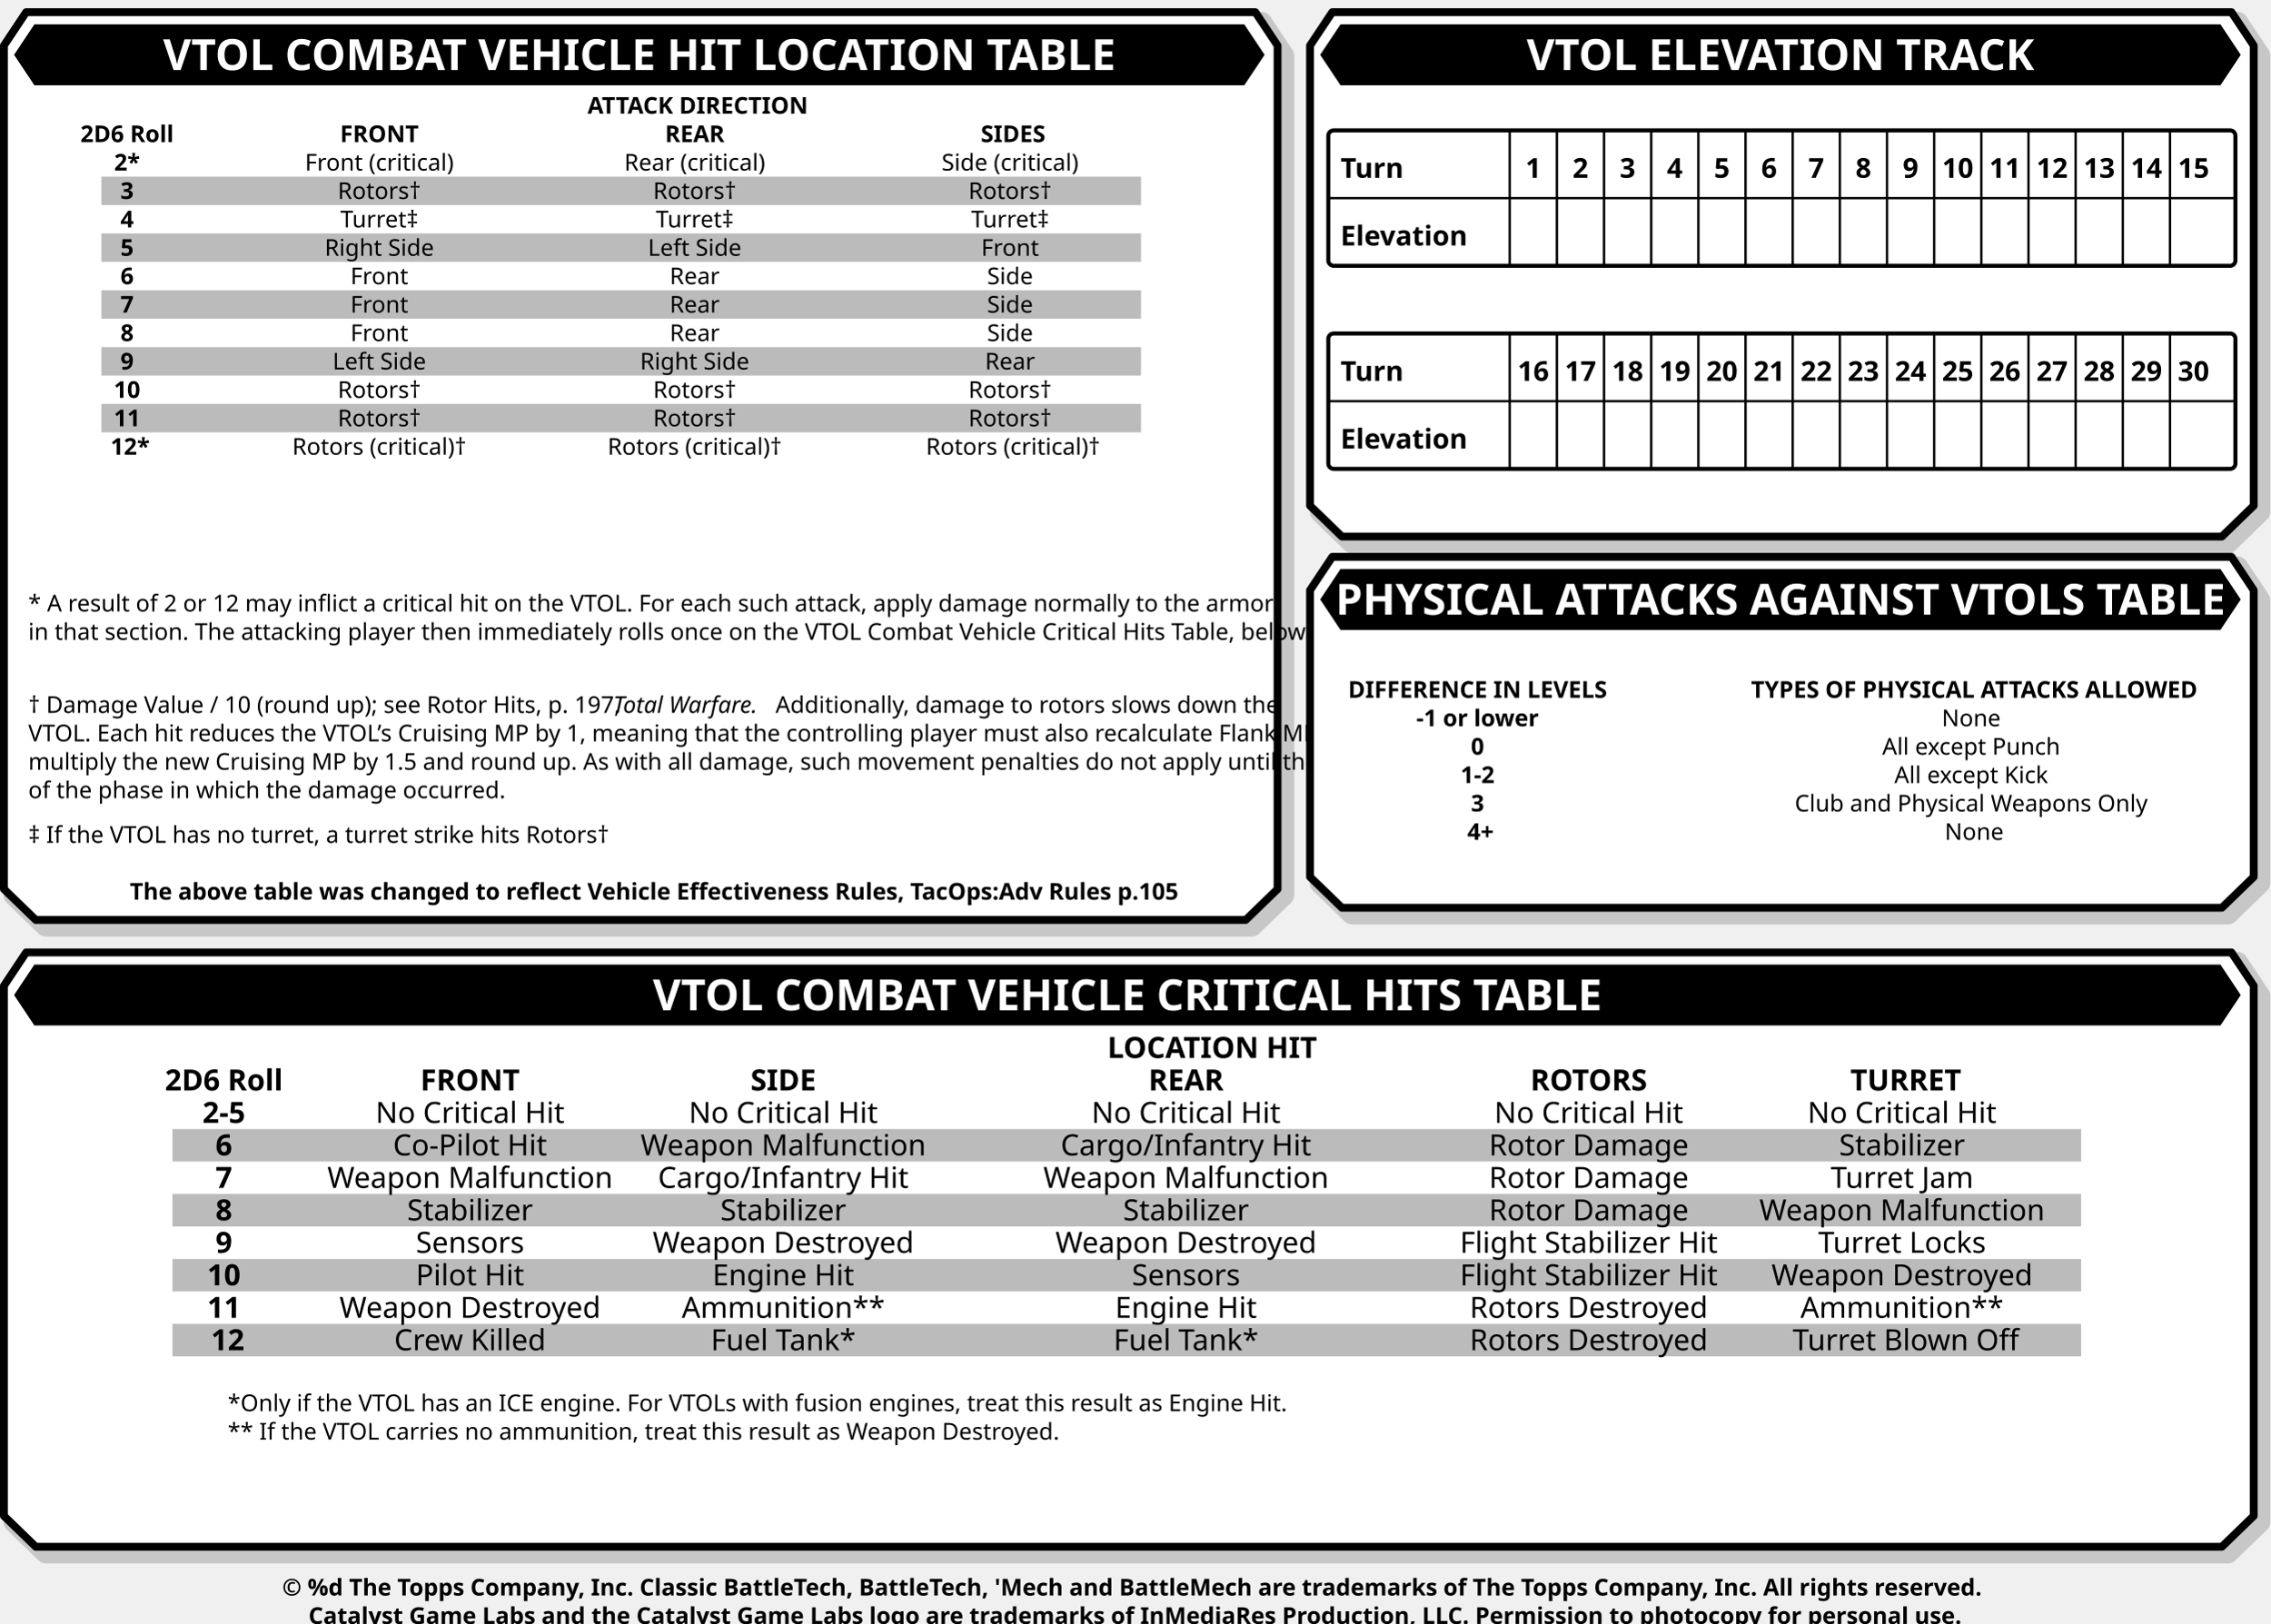
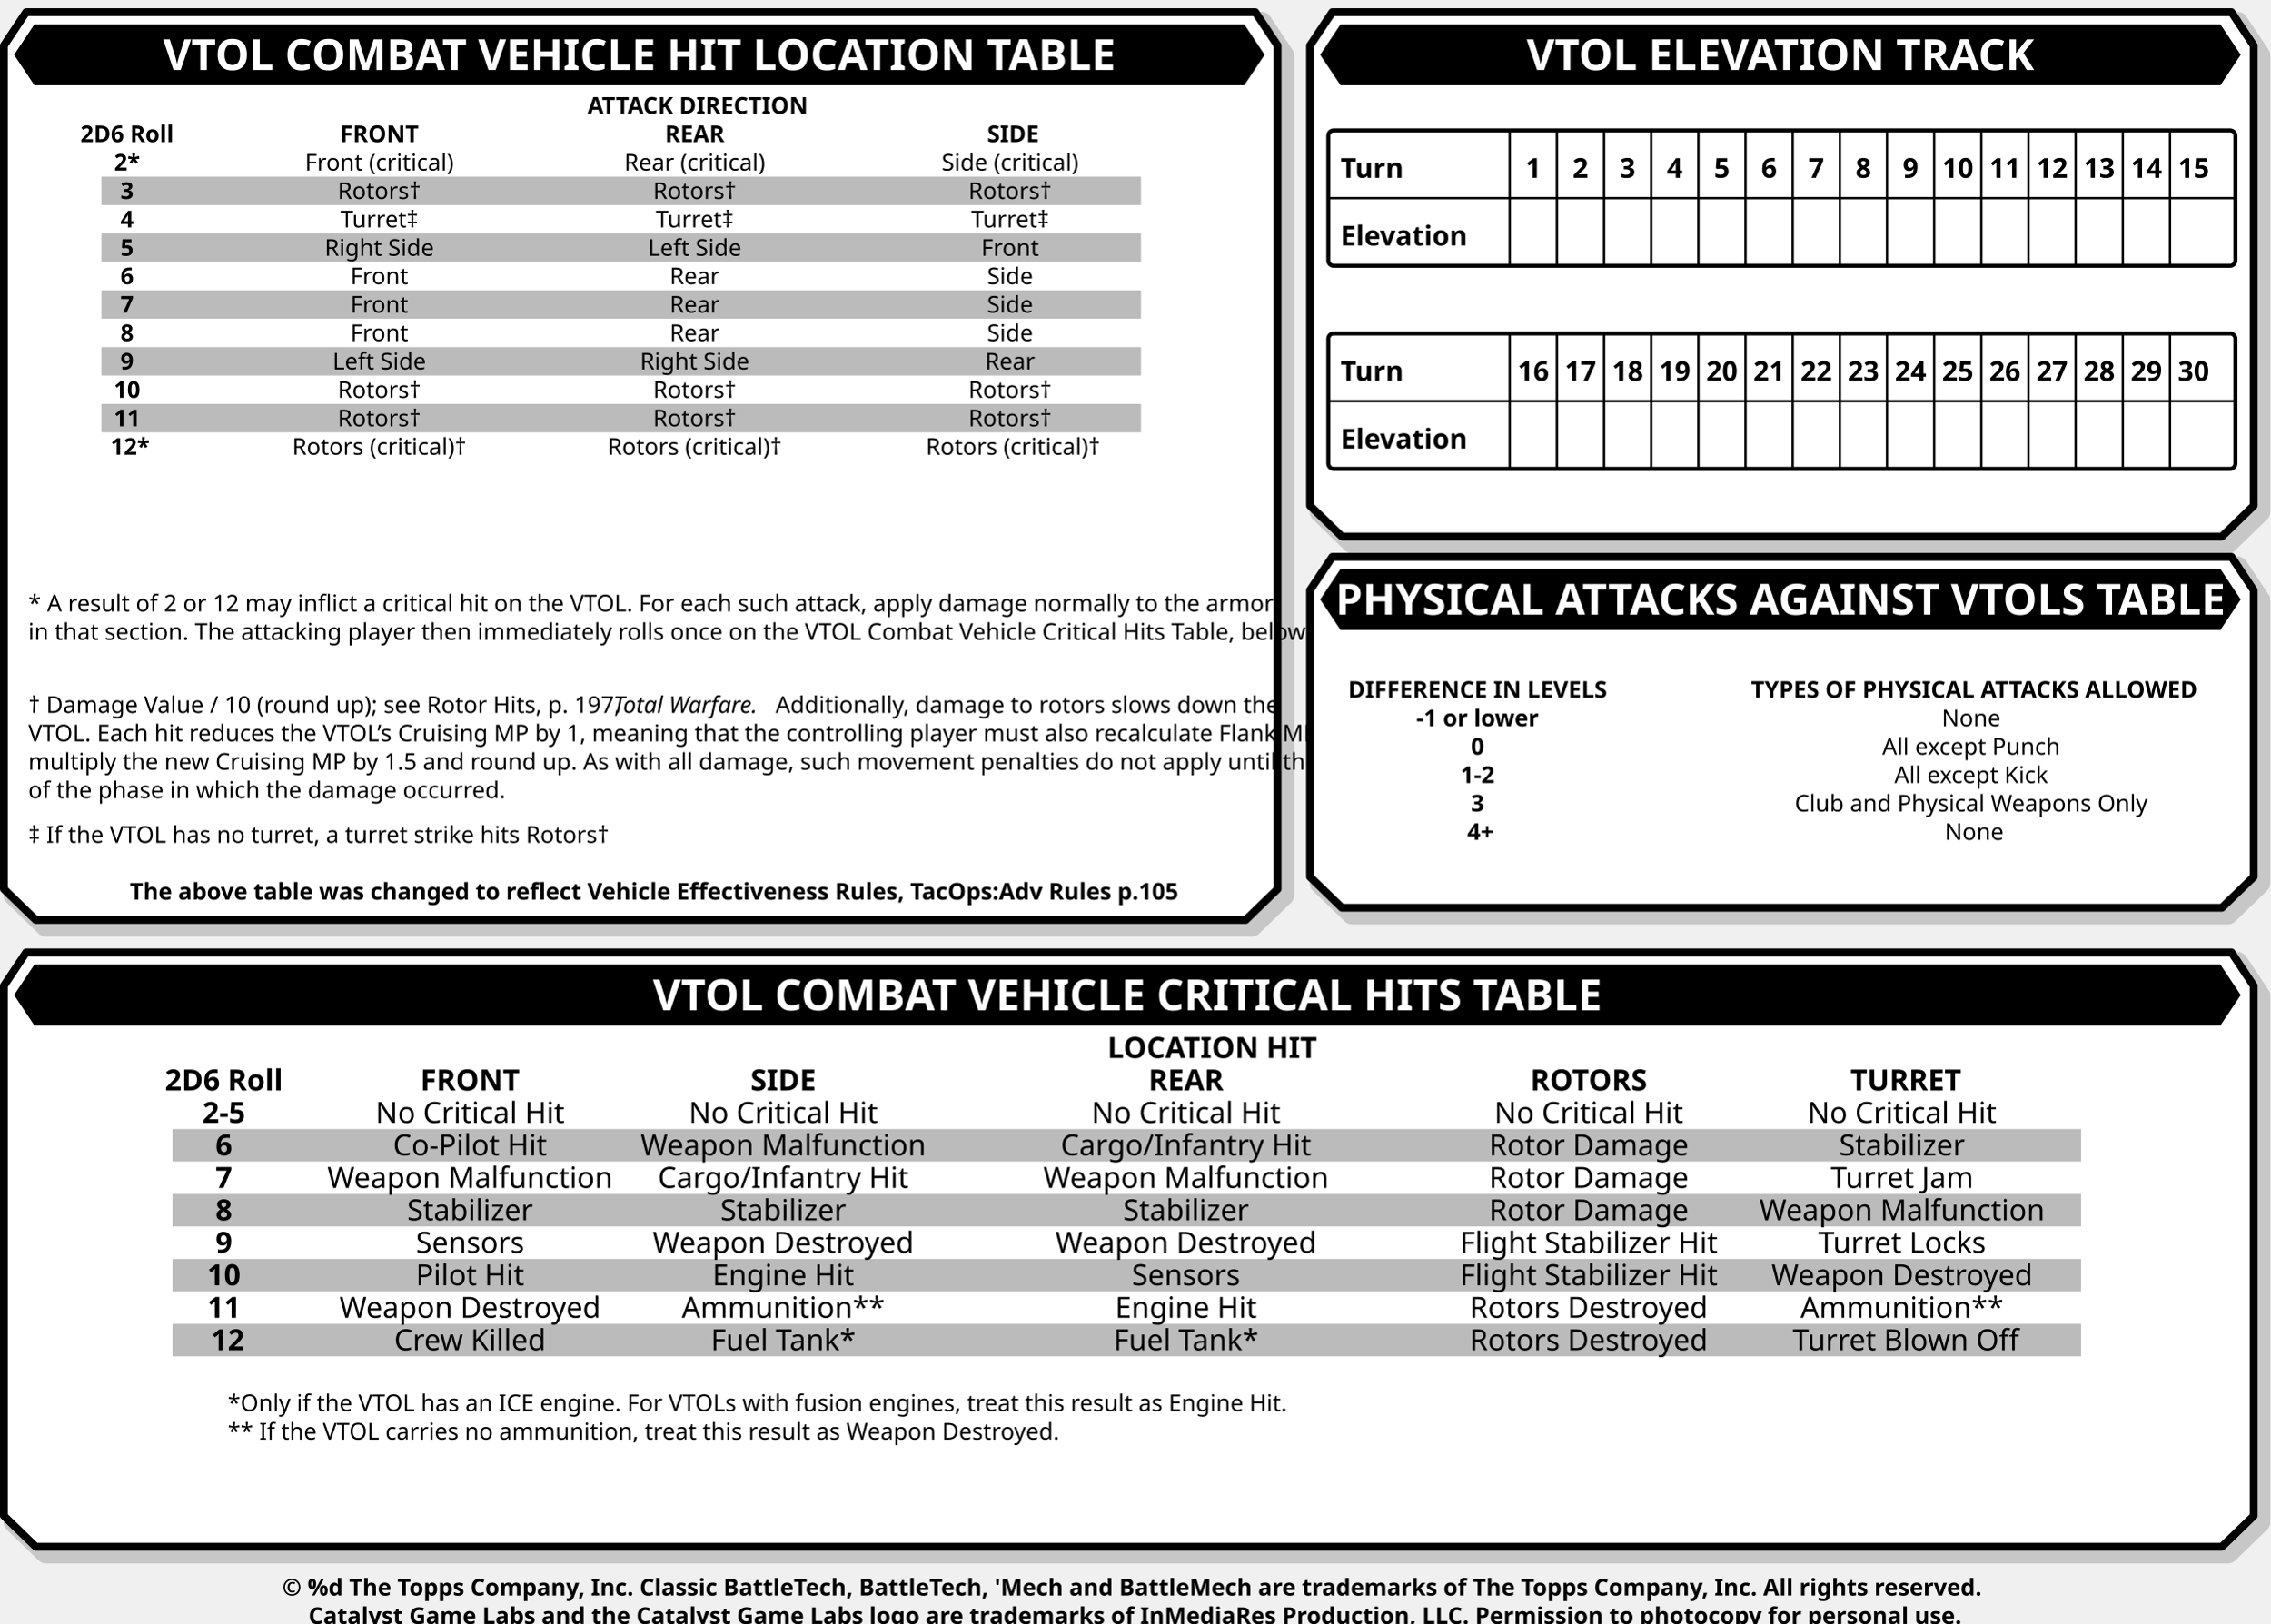
<svg xmlns="http://www.w3.org/2000/svg" contentScriptType="text/ecmascript" width="559.0" zoomAndPan="magnify" contentStyleType="text/css" height="400.0" preserveAspectRatio="xMidYMid meet" version="1.0" id="svg171">
  <defs id="defs171" />
  <g style="mml-color-elements:" id="rs_template">
    <text font-size="5.7px" transform="translate (279.5 400.0)" fill="#000000" text-anchor="middle" font-family="Eurostile" id="footer" font-weight="bold">
      <tspan lengthAdjust="spacingAndGlyphs" x="0.0" id="tspanCopyright" y="-7.000" textLength="531.050">© %d The Topps Company, Inc. Classic BattleTech, BattleTech, 'Mech and BattleMech are trademarks of The Topps Company, Inc. All rights reserved.</tspan>
      <tspan lengthAdjust="spacingAndGlyphs" x="0.0" y="0" textLength="503.100" id="tspan1">Catalyst Game Labs and the Catalyst Game Labs logo are trademarks of InMediaRes Production, LLC. Permission to photocopy for personal use.</tspan>
    </text>
    <g transform="translate(0.966,3)" id="g62">
      <g id="g4">
        <path fill="#ffffff" d="M 2.5,10.714 7.975,2.5 h 301.68 l 5.475,8.214 V 217.5 l -7.845,7.6 H 10.345 L 2.5,217.5 Z" stroke-width="5.2" stroke-linejoin="round" stroke="#c7c7c7" id="path1" />
        <path fill="#ffffff" d="M 0,8.214 5.475,0 h 302.68 l 5.475,8.214 V 216 l -7.845,7.6 H 7.845 L 0,216 Z" stroke-width="1.932" stroke-linejoin="round" stroke="#000000" id="path2" />
        <g transform="translate(2.5,3)" id="g3">
          <path fill="#000000" d="M 0,7.5 4.999,0 h 297.94 l 4.999,7.5 -4.999,7.5 H 4.999 Z" id="path3" />
          <text x="153.969" y="11.25" fill="#ffffff" text-anchor="middle" style="font-style:normal;font-weight:bold;font-size:10.6px;font-family:Eurostile" textLength="180.295" lengthAdjust="spacingAndGlyphs" id="text3">VTOL COMBAT VEHICLE HIT LOCATION TABLE</text>
        </g>
      </g>
      <g id="shade1" transform="translate(0,-3)" style="fill:#bbbbbb" class="tableshading">
        <rect id="rect155" width="256" height="7" x="24" y="43.5" />
        <rect id="rect156" width="256" height="7" x="24" y="57.5" />
        <rect id="rect157" width="256" height="7" x="24" y="71.5" />
        <rect id="rect158" width="256" height="7" x="24" y="85.5" />
        <rect id="rect159" width="256" height="7" x="24" y="99.5" />
      </g>
      <text fill="#000000" x="170.847" y="25" style="font-style:normal;font-weight:bold;font-size:5.7px;font-family:Eurostile" text-anchor="middle" id="text4">ATTACK DIRECTION</text>
      <g transform="translate(0,32)" id="g50">
        <text text-anchor="middle" style="font-style:normal;font-weight:bold;font-size:5.7px;font-family:Eurostile" id="text6">
          <tspan x="31.063" y="0" id="tspan4">2D6 Roll</tspan>
          <tspan x="93.189" y="0" id="tspan4">FRONT</tspan>
          <tspan x="170.847" y="0" id="tspan5">REAR</tspan>
-           <tspan x="248.504" y="0" id="tspan6">SIDES</tspan>
+           <tspan x="248.504" y="0" id="tspan6">SIDE</tspan>
        </text>
        <text text-anchor="middle" style="font-style:normal;font-weight:bold;font-size:5.7px;font-family:Eurostile" id="text17">
          <tspan x="31.063" y="7" id="tspan7">2*</tspan>
          <tspan x="31.063" y="14" id="tspan8">3</tspan>
          <tspan x="31.063" y="21" id="tspan9">4</tspan>
          <tspan x="31.063" y="28" id="tspan10">5</tspan>
          <tspan x="31.063" y="35" id="tspan11">6</tspan>
          <tspan x="31.063" y="42" id="tspan12">7</tspan>
          <tspan x="31.063" y="49" id="tspan13">8</tspan>
          <tspan x="31.063" y="56" id="tspan14">9</tspan>
          <tspan x="31.063" y="63" id="tspan15">10</tspan>
          <tspan x="31.063" y="70" id="tspan16">11</tspan>
          <tspan x="31.063" y="77" id="tspan17">12*</tspan>
        </text>
        <text text-anchor="middle" style="font-style:normal;font-weight:normal;font-size:5.7px;font-family:Eurostile" id="text50">
          <tspan x="93.189" y="7" id="tspan18">Front (critical)</tspan>
          <tspan x="170.847" y="7" id="tspan19">Rear (critical)</tspan>
          <tspan x="248.504" y="7" id="tspan20">Side (critical)</tspan>
          <tspan x="93.189" y="14" id="tspan21">Rotors†</tspan>
          <tspan x="170.847" y="14" id="tspan22">Rotors†</tspan>
          <tspan x="248.504" y="14" id="tspan23">Rotors†</tspan>
          <tspan x="93.189" y="21" id="tspan24">Turret‡</tspan>
          <tspan x="170.847" y="21" id="tspan25">Turret‡</tspan>
          <tspan x="248.504" y="21" id="tspan26">Turret‡</tspan>
          <tspan x="93.189" y="28" id="tspan27">Right Side</tspan>
          <tspan x="170.847" y="28" id="tspan28">Left Side</tspan>
          <tspan x="248.504" y="28" id="tspan29">Front</tspan>
          <tspan x="93.189" y="35" id="tspan30">Front</tspan>
          <tspan x="170.847" y="35" id="tspan31">Rear</tspan>
          <tspan x="248.504" y="35" id="tspan32">Side</tspan>
          <tspan x="93.189" y="42" id="tspan33">Front</tspan>
          <tspan x="170.847" y="42" id="tspan34">Rear</tspan>
          <tspan x="248.504" y="42" id="tspan35">Side</tspan>
          <tspan x="93.189" y="49" id="tspan36">Front</tspan>
          <tspan x="170.847" y="49" id="tspan37">Rear</tspan>
          <tspan x="248.504" y="49" id="tspan38">Side</tspan>
          <tspan x="93.189" y="56" id="tspan39">Left Side</tspan>
          <tspan x="170.847" y="56" id="tspan40">Right Side</tspan>
          <tspan x="248.504" y="56" id="tspan41">Rear</tspan>
          <tspan x="93.189" y="63" id="tspan42">Rotors†</tspan>
          <tspan x="170.847" y="63" id="tspan43">Rotors†</tspan>
          <tspan x="248.504" y="63" id="tspan44">Rotors†</tspan>
          <tspan x="93.189" y="70" id="tspan45">Rotors†</tspan>
          <tspan x="170.847" y="70" id="tspan46">Rotors†</tspan>
          <tspan x="248.504" y="70" id="tspan47">Rotors†</tspan>
          <tspan x="93.189" y="77" id="tspan48">Rotors (critical)†</tspan>
          <tspan x="170.847" y="77" id="tspan49">Rotors (critical)†</tspan>
          <tspan x="248.504" y="77" id="tspan50">Rotors (critical)†</tspan>
        </text>
      </g>
      <g transform="translate(0,140.6)" id="g61">
        <text x="6" y="7" fill="#000000" text-anchor="start" style="font-style:normal;font-weight:normal;font-size:5.7px;font-family:Eurostile" textLength="301.63" id="text51" lengthAdjust="spacing">* A result of 2 or 12 may inflict a critical hit on the VTOL. For each such attack, apply damage normally to the armor</text>
        <text x="6" y="14" fill="#000000" text-anchor="start" style="font-style:normal;font-weight:normal;font-size:5.7px;font-family:Eurostile" textLength="301.63" id="text52" lengthAdjust="spacing">in that section. The attacking player then immediately rolls once on the VTOL Combat Vehicle Critical Hits Table, below.</text>
        <g transform="translate(0,4)" id="g59">
          <text x="6" y="28" fill="#000000" text-anchor="start" style="font-style:normal;font-weight:normal;font-size:5.7px;font-family:Eurostile" textLength="143" id="text54" lengthAdjust="spacing">† Damage Value / 10 (round up); see Rotor Hits, p. 197,</text>
          <text x="150" y="28" fill="#000000" text-anchor="start" style="font-style:italic;font-weight:normal;font-size:5.7px;font-family:Eurostile" textLength="37.32" id="text55" lengthAdjust="spacing">Total Warfare.</text>
          <text x="190" y="28" fill="#000000" text-anchor="start" style="font-style:normal;font-weight:normal;font-size:5.7px;font-family:Eurostile" textLength="117.32" id="text56" lengthAdjust="spacing">Additionally, damage to rotors slows down the</text>
          <text x="6" y="35" fill="#000000" text-anchor="start" style="font-style:normal;font-weight:normal;font-size:5.7px;font-family:Eurostile" textLength="301.63" id="text57" lengthAdjust="spacing">VTOL. Each hit reduces the VTOL’s Cruising MP by 1, meaning that the controlling player must also recalculate Flank MP;</text>
          <text x="6" y="42" fill="#000000" text-anchor="start" style="font-style:normal;font-weight:normal;font-size:5.7px;font-family:Eurostile" textLength="301.63" id="text58" lengthAdjust="spacing">multiply the new Cruising MP by 1.5 and round up. As with all damage, such movement penalties do not apply until the end</text>
          <text fill="#000000" x="6" y="49" style="font-style:normal;font-weight:normal;font-size:5.7px;font-family:Eurostile" text-anchor="start" id="text59">of the phase in which the damage occurred.</text>
        </g>
        <g transform="translate(0,8)" id="g60">
          <text x="6" y="56" fill="#000000" text-anchor="start" style="font-style:normal;font-weight:normal;font-size:5.7px;font-family:Eurostile" id="text60">‡ If the VTOL has no turret, a turret strike hits Rotors†</text>
        </g>
        <text fill="#000000" x="31" y="78" style="font-style:normal;font-weight:bold;font-size:5.7px;font-family:Eurostile" text-anchor="start" id="text160">The above table was changed to reflect Vehicle Effectiveness Rules, TacOps:Adv Rules p.105</text>
      </g>
    </g>
    <g transform="translate(322.596,3)" id="g99">
      <g id="g65">
        <path fill="#ffffff" d="M 2.5,10.714 7.975,2.5 h 220.42 l 5.475,8.214 V 123.06 l -7.845,7.6 H 10.345 L 2.5,123.06 Z" stroke-width="5.2" stroke-linejoin="round" stroke="#c7c7c7" id="path62" />
        <path fill="#ffffff" d="M 0,8.214 5.475,0 h 221.42 l 5.475,8.214 V 121.56 l -7.845,7.6 H 7.845 L 0,121.56 Z" stroke-width="1.932" stroke-linejoin="round" stroke="#000000" id="path63" />
        <g transform="translate(2.5,3)" id="g64">
          <path fill="#000000" d="M 0,7.5 4.999,0 h 216.68 l 4.999,7.5 -4.999,7.5 H 4.999 Z" id="path64" />
          <text x="113.339" y="11.25" fill="#ffffff" text-anchor="middle" style="font-style:normal;font-weight:bold;font-size:10.6px;font-family:Eurostile" textLength="115.026" lengthAdjust="spacingAndGlyphs" id="text64">VTOL ELEVATION TRACK</text>
        </g>
      </g>
      <path fill="none" d="m 4.5,30.431 c 0,-0.726 0.589,-1.315 1.315,-1.315 h 220.74 c 0.726,0 1.315,0.589 1.315,1.315 v 30.718 c 0,0.726 -0.589,1.315 -1.315,1.315 H 5.815 C 5.089,62.464 4.5,61.875 4.5,61.149 Z" stroke-width="1" stroke-linejoin="round" stroke="#000000" id="path65" />
      <path fill="none" stroke-width="0.58" d="M 4.5,45.79 H 227.87 M 49.174,29.116 V 62.464 M 60.787,29.116 V 62.464 M 72.4,29.116 V 62.464 M 84.013,29.116 V 62.464 M 95.626,29.116 v 33.348 m 11.613,-33.348 v 33.348 m 11.613,-33.348 v 33.348 m 11.613,-33.348 v 33.348 m 11.614,-33.348 v 33.348 m 11.613,-33.348 v 33.348 m 11.613,-33.348 v 33.348 m 11.613,-33.348 v 33.348 m 11.613,-33.348 v 33.348 m 11.613,-33.348 v 33.348 m 11.613,-33.348 v 33.348" stroke-linecap="round" stroke-linejoin="miter" stroke="#000000" id="path66" />
      <text fill="#000000" x="7.5" y="40.79" style="font-style:normal;font-weight:bold;font-size:6.76px;font-family:Eurostile" text-anchor="start" id="text66">Turn</text>
      <text fill="#000000" x="7.5" y="57.464" style="font-style:normal;font-weight:bold;font-size:6.76px;font-family:Eurostile" text-anchor="start" id="text67">Elevation</text>
      <text fill="#000000" x="54.981" y="40.79" style="font-style:normal;font-weight:bold;font-size:6.76px;font-family:Eurostile" text-anchor="middle" id="text68">1</text>
      <text fill="#000000" x="66.594" y="40.79" style="font-style:normal;font-weight:bold;font-size:6.76px;font-family:Eurostile" text-anchor="middle" id="text69">2</text>
      <text fill="#000000" x="78.207" y="40.79" style="font-style:normal;font-weight:bold;font-size:6.76px;font-family:Eurostile" text-anchor="middle" id="text70">3</text>
      <text fill="#000000" x="89.82" y="40.79" style="font-style:normal;font-weight:bold;font-size:6.76px;font-family:Eurostile" text-anchor="middle" id="text71">4</text>
      <text fill="#000000" x="101.433" y="40.79" style="font-style:normal;font-weight:bold;font-size:6.76px;font-family:Eurostile" text-anchor="middle" id="text72">5</text>
      <text fill="#000000" x="113.046" y="40.79" style="font-style:normal;font-weight:bold;font-size:6.76px;font-family:Eurostile" text-anchor="middle" id="text73">6</text>
      <text fill="#000000" x="124.659" y="40.79" style="font-style:normal;font-weight:bold;font-size:6.76px;font-family:Eurostile" text-anchor="middle" id="text74">7</text>
      <text fill="#000000" x="136.272" y="40.79" style="font-style:normal;font-weight:bold;font-size:6.76px;font-family:Eurostile" text-anchor="middle" id="text75">8</text>
      <text fill="#000000" x="147.885" y="40.79" style="font-style:normal;font-weight:bold;font-size:6.76px;font-family:Eurostile" text-anchor="middle" id="text76">9</text>
      <text fill="#000000" x="159.498" y="40.79" style="font-style:normal;font-weight:bold;font-size:6.76px;font-family:Eurostile" text-anchor="middle" id="text77">10</text>
      <text fill="#000000" x="171.111" y="40.79" style="font-style:normal;font-weight:bold;font-size:6.76px;font-family:Eurostile" text-anchor="middle" id="text78">11</text>
      <text fill="#000000" x="182.724" y="40.79" style="font-style:normal;font-weight:bold;font-size:6.76px;font-family:Eurostile" text-anchor="middle" id="text79">12</text>
      <text fill="#000000" x="194.337" y="40.79" style="font-style:normal;font-weight:bold;font-size:6.76px;font-family:Eurostile" text-anchor="middle" id="text80">13</text>
      <text fill="#000000" x="205.95" y="40.79" style="font-style:normal;font-weight:bold;font-size:6.76px;font-family:Eurostile" text-anchor="middle" id="text81">14</text>
      <text fill="#000000" x="217.563" y="40.79" style="font-style:normal;font-weight:bold;font-size:6.76px;font-family:Eurostile" text-anchor="middle" id="text82">15</text>
      <path fill="none" d="m 4.5,80.453 c 0,-0.726 0.589,-1.315 1.315,-1.315 h 220.74 c 0.726,0 1.315,0.589 1.315,1.315 v 30.718 c 0,0.726 -0.589,1.315 -1.315,1.315 H 5.815 c -0.726,0 -1.315,-0.589 -1.315,-1.315 z" stroke-width="1" stroke-linejoin="round" stroke="#000000" id="path82" />
      <path fill="none" stroke-width="0.58" d="M 4.5,95.812 H 227.87 M 49.174,79.138 v 33.348 M 60.787,79.138 v 33.348 M 72.4,79.138 v 33.348 M 84.013,79.138 v 33.348 M 95.626,79.138 v 33.348 m 11.613,-33.348 v 33.348 m 11.613,-33.348 v 33.348 m 11.613,-33.348 v 33.348 m 11.614,-33.348 v 33.348 m 11.613,-33.348 v 33.348 m 11.613,-33.348 v 33.348 m 11.613,-33.348 v 33.348 m 11.613,-33.348 v 33.348 m 11.613,-33.348 v 33.348 m 11.613,-33.348 v 33.348" stroke-linecap="round" stroke-linejoin="miter" stroke="#000000" id="path83" />
      <text fill="#000000" x="7.5" y="90.812" style="font-style:normal;font-weight:bold;font-size:6.76px;font-family:Eurostile" text-anchor="start" id="text83">Turn</text>
      <text fill="#000000" x="7.5" y="107.486" style="font-style:normal;font-weight:bold;font-size:6.76px;font-family:Eurostile" text-anchor="start" id="text84">Elevation</text>
      <text fill="#000000" x="54.981" y="90.812" style="font-style:normal;font-weight:bold;font-size:6.76px;font-family:Eurostile" text-anchor="middle" id="text85">16</text>
      <text fill="#000000" x="66.594" y="90.812" style="font-style:normal;font-weight:bold;font-size:6.76px;font-family:Eurostile" text-anchor="middle" id="text86">17</text>
      <text fill="#000000" x="78.207" y="90.812" style="font-style:normal;font-weight:bold;font-size:6.76px;font-family:Eurostile" text-anchor="middle" id="text87">18</text>
      <text fill="#000000" x="89.82" y="90.812" style="font-style:normal;font-weight:bold;font-size:6.76px;font-family:Eurostile" text-anchor="middle" id="text88">19</text>
      <text fill="#000000" x="101.433" y="90.812" style="font-style:normal;font-weight:bold;font-size:6.76px;font-family:Eurostile" text-anchor="middle" id="text89">20</text>
      <text fill="#000000" x="113.046" y="90.812" style="font-style:normal;font-weight:bold;font-size:6.76px;font-family:Eurostile" text-anchor="middle" id="text90">21</text>
      <text fill="#000000" x="124.659" y="90.812" style="font-style:normal;font-weight:bold;font-size:6.76px;font-family:Eurostile" text-anchor="middle" id="text91">22</text>
      <text fill="#000000" x="136.272" y="90.812" style="font-style:normal;font-weight:bold;font-size:6.76px;font-family:Eurostile" text-anchor="middle" id="text92">23</text>
      <text fill="#000000" x="147.885" y="90.812" style="font-style:normal;font-weight:bold;font-size:6.76px;font-family:Eurostile" text-anchor="middle" id="text93">24</text>
      <text fill="#000000" x="159.498" y="90.812" style="font-style:normal;font-weight:bold;font-size:6.76px;font-family:Eurostile" text-anchor="middle" id="text94">25</text>
      <text fill="#000000" x="171.111" y="90.812" style="font-style:normal;font-weight:bold;font-size:6.76px;font-family:Eurostile" text-anchor="middle" id="text95">26</text>
      <text fill="#000000" x="182.724" y="90.812" style="font-style:normal;font-weight:bold;font-size:6.76px;font-family:Eurostile" text-anchor="middle" id="text96">27</text>
      <text fill="#000000" x="194.337" y="90.812" style="font-style:normal;font-weight:bold;font-size:6.76px;font-family:Eurostile" text-anchor="middle" id="text97">28</text>
      <text fill="#000000" x="205.95" y="90.812" style="font-style:normal;font-weight:bold;font-size:6.76px;font-family:Eurostile" text-anchor="middle" id="text98">29</text>
      <text fill="#000000" x="217.563" y="90.812" style="font-style:normal;font-weight:bold;font-size:6.76px;font-family:Eurostile" text-anchor="middle" id="text99">30</text>
    </g>
    <g transform="translate(322.596,137.16)" id="g114">
      <g id="g102">
        <path fill="#ffffff" d="M 2.5,10.714 7.975,2.5 h 220.42 l 5.475,8.214 V 80.34 l -7.845,7.6 H 10.345 L 2.5,80.34 Z" stroke-width="5.2" stroke-linejoin="round" stroke="#c7c7c7" id="path99" />
        <path fill="#ffffff" d="M 0,8.214 5.475,0 h 221.42 l 5.475,8.214 V 78.84 l -7.845,7.6 H 7.845 L 0,78.84 Z" stroke-width="1.932" stroke-linejoin="round" stroke="#000000" id="path100" />
        <g transform="translate(2.5,3)" id="g101">
          <path fill="#000000" d="M 0,7.5 4.999,0 h 216.68 l 4.999,7.5 -4.999,7.5 H 4.999 Z" id="path101" />
          <text x="113.339" y="11.25" fill="#ffffff" text-anchor="middle" style="font-style:normal;font-weight:bold;font-size:10.6px;font-family:Eurostile" textLength="196.076" lengthAdjust="spacingAndGlyphs" id="text101">PHYSICAL ATTACKS AGAINST VTOLS TABLE</text>
        </g>
      </g>
      <g transform="translate(3,34.72)" id="g113">
        <text text-anchor="middle" style="font-style:normal;font-weight:bold;font-size:5.7px;font-family:Eurostile" id="text102">
          <tspan x="160.559" y="0" id="tspan102">TYPES OF PHYSICAL ATTACKS ALLOWED</tspan>
        </text>
        <text text-anchor="middle" style="font-style:normal;font-weight:bold;font-size:5.7px;font-family:Eurostile" id="text108">
          <tspan x="38.993" y="0" id="tspan103">DIFFERENCE IN LEVELS</tspan>
          <tspan x="38.993" y="7" id="tspan104">-1 or lower</tspan>
          <tspan x="38.993" y="14" id="tspan105">0</tspan>
          <tspan x="38.993" y="21" id="tspan106">1-2</tspan>
          <tspan x="38.993" y="28" id="tspan107">3</tspan>
          <tspan x="38.993" y="35" id="tspan108">4+</tspan>
        </text>
        <text text-anchor="middle" style="font-style:normal;font-weight:normal;font-size:5.7px;font-family:Eurostile" id="text113">
          <tspan x="160.559" y="7" id="tspan109">None</tspan>
          <tspan x="160.559" y="14" id="tspan110">All except Punch</tspan>
          <tspan x="160.559" y="21" id="tspan111">All except Kick</tspan>
          <tspan x="160.559" y="28" id="tspan112">Club and Physical Weapons Only</tspan>
          <tspan x="160.559" y="35" id="tspan113">None</tspan>
        </text>
      </g>
    </g>
    <g transform="translate(0.966,234.6)" id="g171">
      <g id="g117">
        <path fill="#ffffff" d="M 2.5,10.714 7.975,2.5 h 542.05 l 5.475,8.214 V 140.3 l -7.845,7.6 H 10.345 L 2.5,140.3 Z" stroke-width="5.2" stroke-linejoin="round" stroke="#c7c7c7" id="path114" />
        <path fill="#ffffff" d="M 0,8.214 5.475,0 h 543.05 L 554,8.214 V 138.8 l -7.845,7.6 H 7.845 L 0,138.8 Z" stroke-width="1.932" stroke-linejoin="round" stroke="#000000" id="path115" />
        <g transform="translate(2.5,3)" id="g116">
          <path fill="#000000" d="M 0,7.5 4.999,0 h 538.31 l 4.999,7.5 -4.999,7.5 H 4.999 Z" id="path116" />
          <text x="274.154" y="11.25" fill="#ffffff" text-anchor="middle" style="font-style:normal;font-weight:bold;font-size:10.6px;font-family:Eurostile" textLength="213.815" lengthAdjust="spacingAndGlyphs" id="text116">VTOL COMBAT VEHICLE CRITICAL HITS TABLE</text>
        </g>
      </g>
      <g id="shade2" transform="translate(-5.5,-219.5)" style="fill:#bbbbbb" class="tableshading">
        <rect id="rect160" width="470" height="8" x="47" y="263" />
        <rect id="rect161" width="470" height="8" x="47" y="279" />
        <rect id="rect162" width="470" height="8" x="47" y="295" />
        <rect id="rect163" width="470" height="8" x="47" y="311" />
      </g>
      <text fill="#000000" x="297.54" y="26" style="font-style:normal;font-weight:bold;font-size:7.2px;font-family:Eurostile" text-anchor="middle" id="text117">LOCATION HIT</text>
      <g transform="translate(0,34)" id="g169">
        <text text-anchor="middle" style="font-style:normal;font-weight:bold;font-size:7.2px;font-family:Eurostile" id="text121">
          <tspan x="55.1" y="0" id="tspan117">2D6 Roll</tspan>
          <tspan x="115.71" y="0" id="tspan117">FRONT</tspan>
          <tspan x="192.85" y="0" id="tspan118">SIDE</tspan>
          <tspan x="292.03" y="0" id="tspan119">REAR</tspan>
          <tspan x="391.21" y="0" id="tspan120">ROTORS</tspan>
          <tspan x="468.35" y="0" id="tspan121">TURRET</tspan>
        </text>
        <text text-anchor="middle" style="font-style:normal;font-weight:bold;font-size:7.2px;font-family:Eurostile" id="text129">
          <tspan x="55.1" y="8" id="tspan122">2-5</tspan>
          <tspan x="55.1" y="16" id="tspan123">6</tspan>
          <tspan x="55.1" y="24" id="tspan124">7</tspan>
          <tspan x="55.1" y="32" id="tspan125">8</tspan>
          <tspan x="55.1" y="40" id="tspan126">9</tspan>
          <tspan x="55.1" y="48" id="tspan127">10</tspan>
          <tspan x="55.1" y="56" id="tspan128">11</tspan>
          <tspan x="55.1" y="64" id="tspan129">12</tspan>
        </text>
        <text text-anchor="middle" style="font-style:normal;font-weight:normal;font-size:7.2px;font-family:Eurostile" id="text169">
          <tspan x="115.71" y="8" id="tspan130">No Critical Hit</tspan>
          <tspan x="192.85" y="8" id="tspan131">No Critical Hit</tspan>
          <tspan x="292.03" y="8" id="tspan132">No Critical Hit</tspan>
          <tspan x="391.21" y="8" id="tspan133">No Critical Hit</tspan>
          <tspan x="468.35" y="8" id="tspan134">No Critical Hit</tspan>
          <tspan x="115.71" y="16" id="tspan135">Co-Pilot Hit</tspan>
          <tspan x="192.85" y="16" id="tspan136">Weapon Malfunction</tspan>
          <tspan x="292.03" y="16" id="tspan137">Cargo/Infantry Hit</tspan>
          <tspan x="391.21" y="16" id="tspan138">Rotor Damage</tspan>
          <tspan x="468.35" y="16" id="tspan139">Stabilizer</tspan>
          <tspan x="115.71" y="24" id="tspan140">Weapon Malfunction</tspan>
          <tspan x="192.85" y="24" id="tspan141">Cargo/Infantry Hit</tspan>
          <tspan x="292.03" y="24" id="tspan142">Weapon Malfunction</tspan>
          <tspan x="391.21" y="24" id="tspan143">Rotor Damage</tspan>
          <tspan x="468.35" y="24" id="tspan144">Turret Jam</tspan>
          <tspan x="115.71" y="32" id="tspan145">Stabilizer</tspan>
          <tspan x="192.85" y="32" id="tspan146">Stabilizer</tspan>
          <tspan x="292.03" y="32" id="tspan147">Stabilizer</tspan>
          <tspan x="391.21" y="32" id="tspan148">Rotor Damage</tspan>
          <tspan x="468.35" y="32" id="tspan149">Weapon Malfunction</tspan>
          <tspan x="115.71" y="40" id="tspan150">Sensors</tspan>
          <tspan x="192.85" y="40" id="tspan151">Weapon Destroyed</tspan>
          <tspan x="292.03" y="40" id="tspan152">Weapon Destroyed</tspan>
          <tspan x="391.21" y="40" id="tspan153">Flight Stabilizer Hit</tspan>
          <tspan x="468.35" y="40" id="tspan154">Turret Locks</tspan>
          <tspan x="115.71" y="48" id="tspan155">Pilot Hit</tspan>
          <tspan x="192.85" y="48" id="tspan156">Engine Hit</tspan>
          <tspan x="292.03" y="48" id="tspan157">Sensors</tspan>
          <tspan x="391.21" y="48" id="tspan158">Flight Stabilizer Hit</tspan>
          <tspan x="468.35" y="48" id="tspan159">Weapon Destroyed</tspan>
          <tspan x="115.71" y="56" id="tspan160">Weapon Destroyed</tspan>
          <tspan x="192.85" y="56" id="tspan161">Ammunition**</tspan>
          <tspan x="292.03" y="56" id="tspan162">Engine Hit</tspan>
          <tspan x="391.21" y="56" id="tspan163">Rotors Destroyed</tspan>
          <tspan x="468.35" y="56" id="tspan164">Ammunition**</tspan>
          <tspan x="115.71" y="64" id="tspan165">Crew Killed</tspan>
          <tspan x="192.85" y="64" id="tspan166">Fuel Tank*</tspan>
          <tspan x="292.03" y="64" id="tspan167">Fuel Tank*</tspan>
          <tspan x="391.21" y="64" id="tspan168">Rotors Destroyed</tspan>
          <tspan x="468.35" y="64" id="tspan169">Turret Blown Off</tspan>
        </text>
      </g>
      <text fill="#000000" x="55.1" y="113" style="font-style:normal;font-weight:normal;font-size:5.7px;font-family:Eurostile" text-anchor="start" id="text170">*Only if the VTOL has an ICE engine. For VTOLs with fusion engines, treat this result as Engine Hit.</text>
      <text fill="#000000" x="55.1" y="120" style="font-style:normal;font-weight:normal;font-size:5.7px;font-family:Eurostile" text-anchor="start" id="text171">** If the VTOL carries no ammunition, treat this result as Weapon Destroyed.</text>
    </g>
    <g id="tableshading" />
  </g>
</svg>
